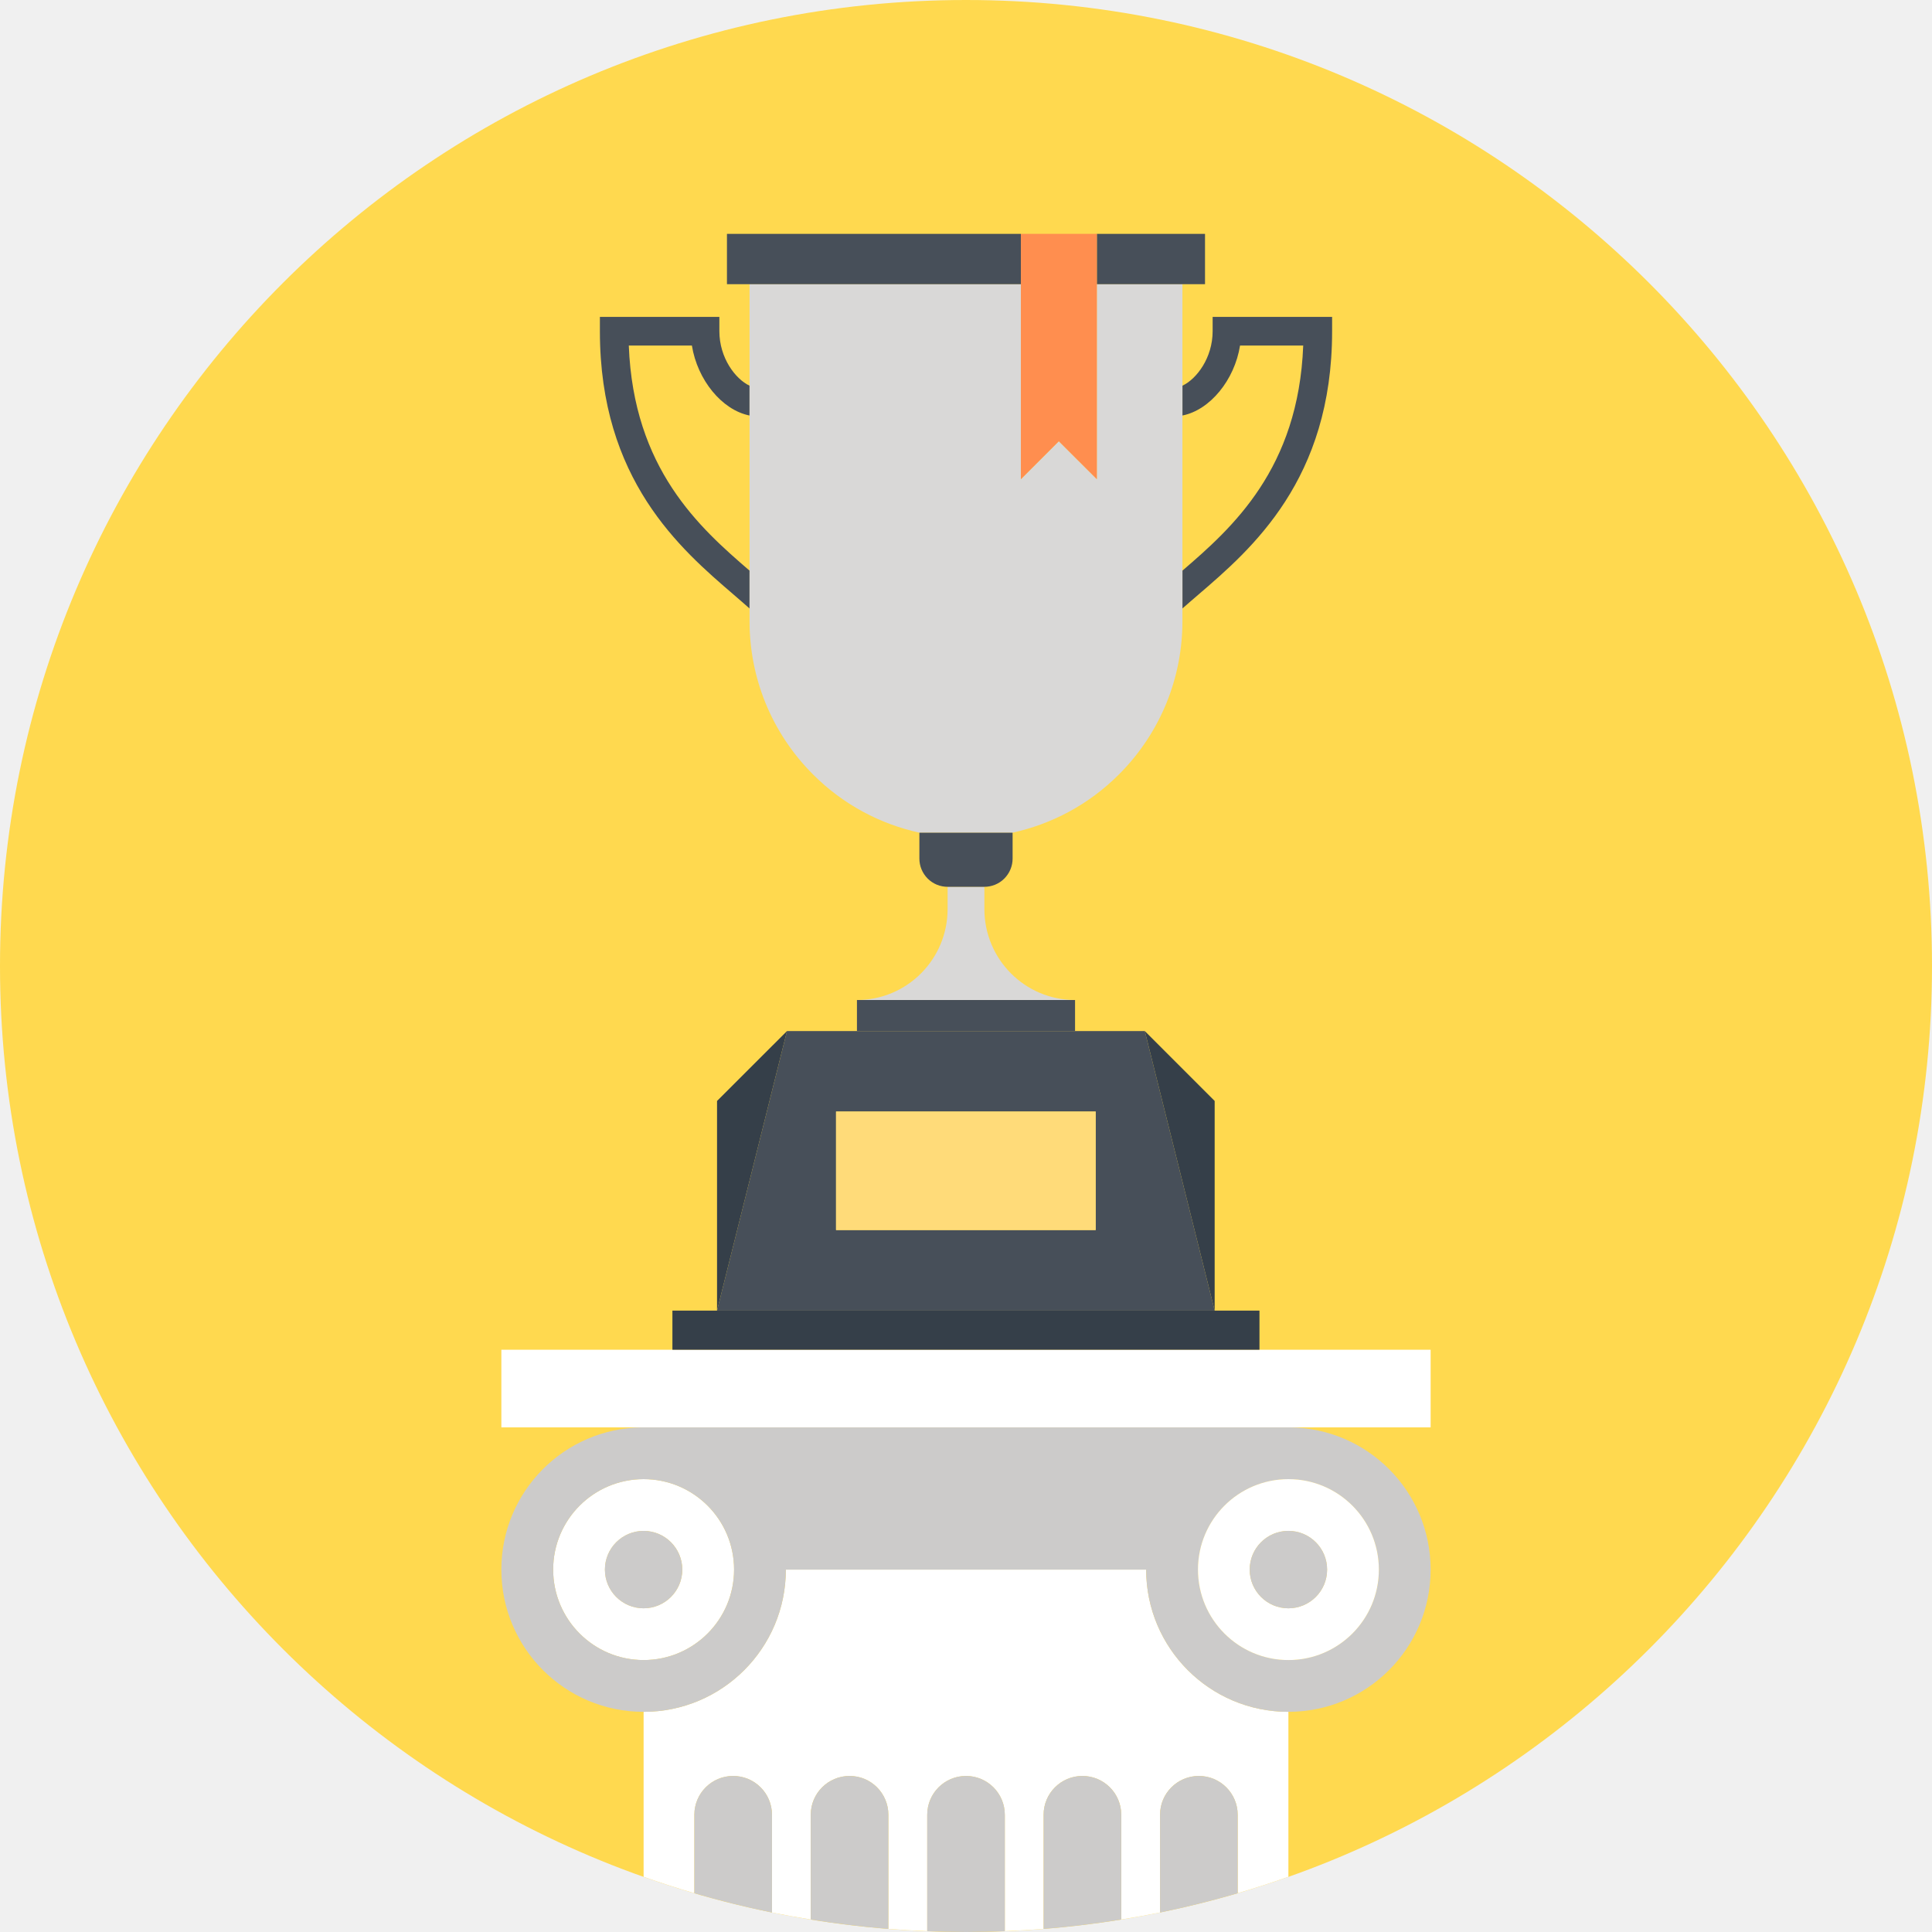
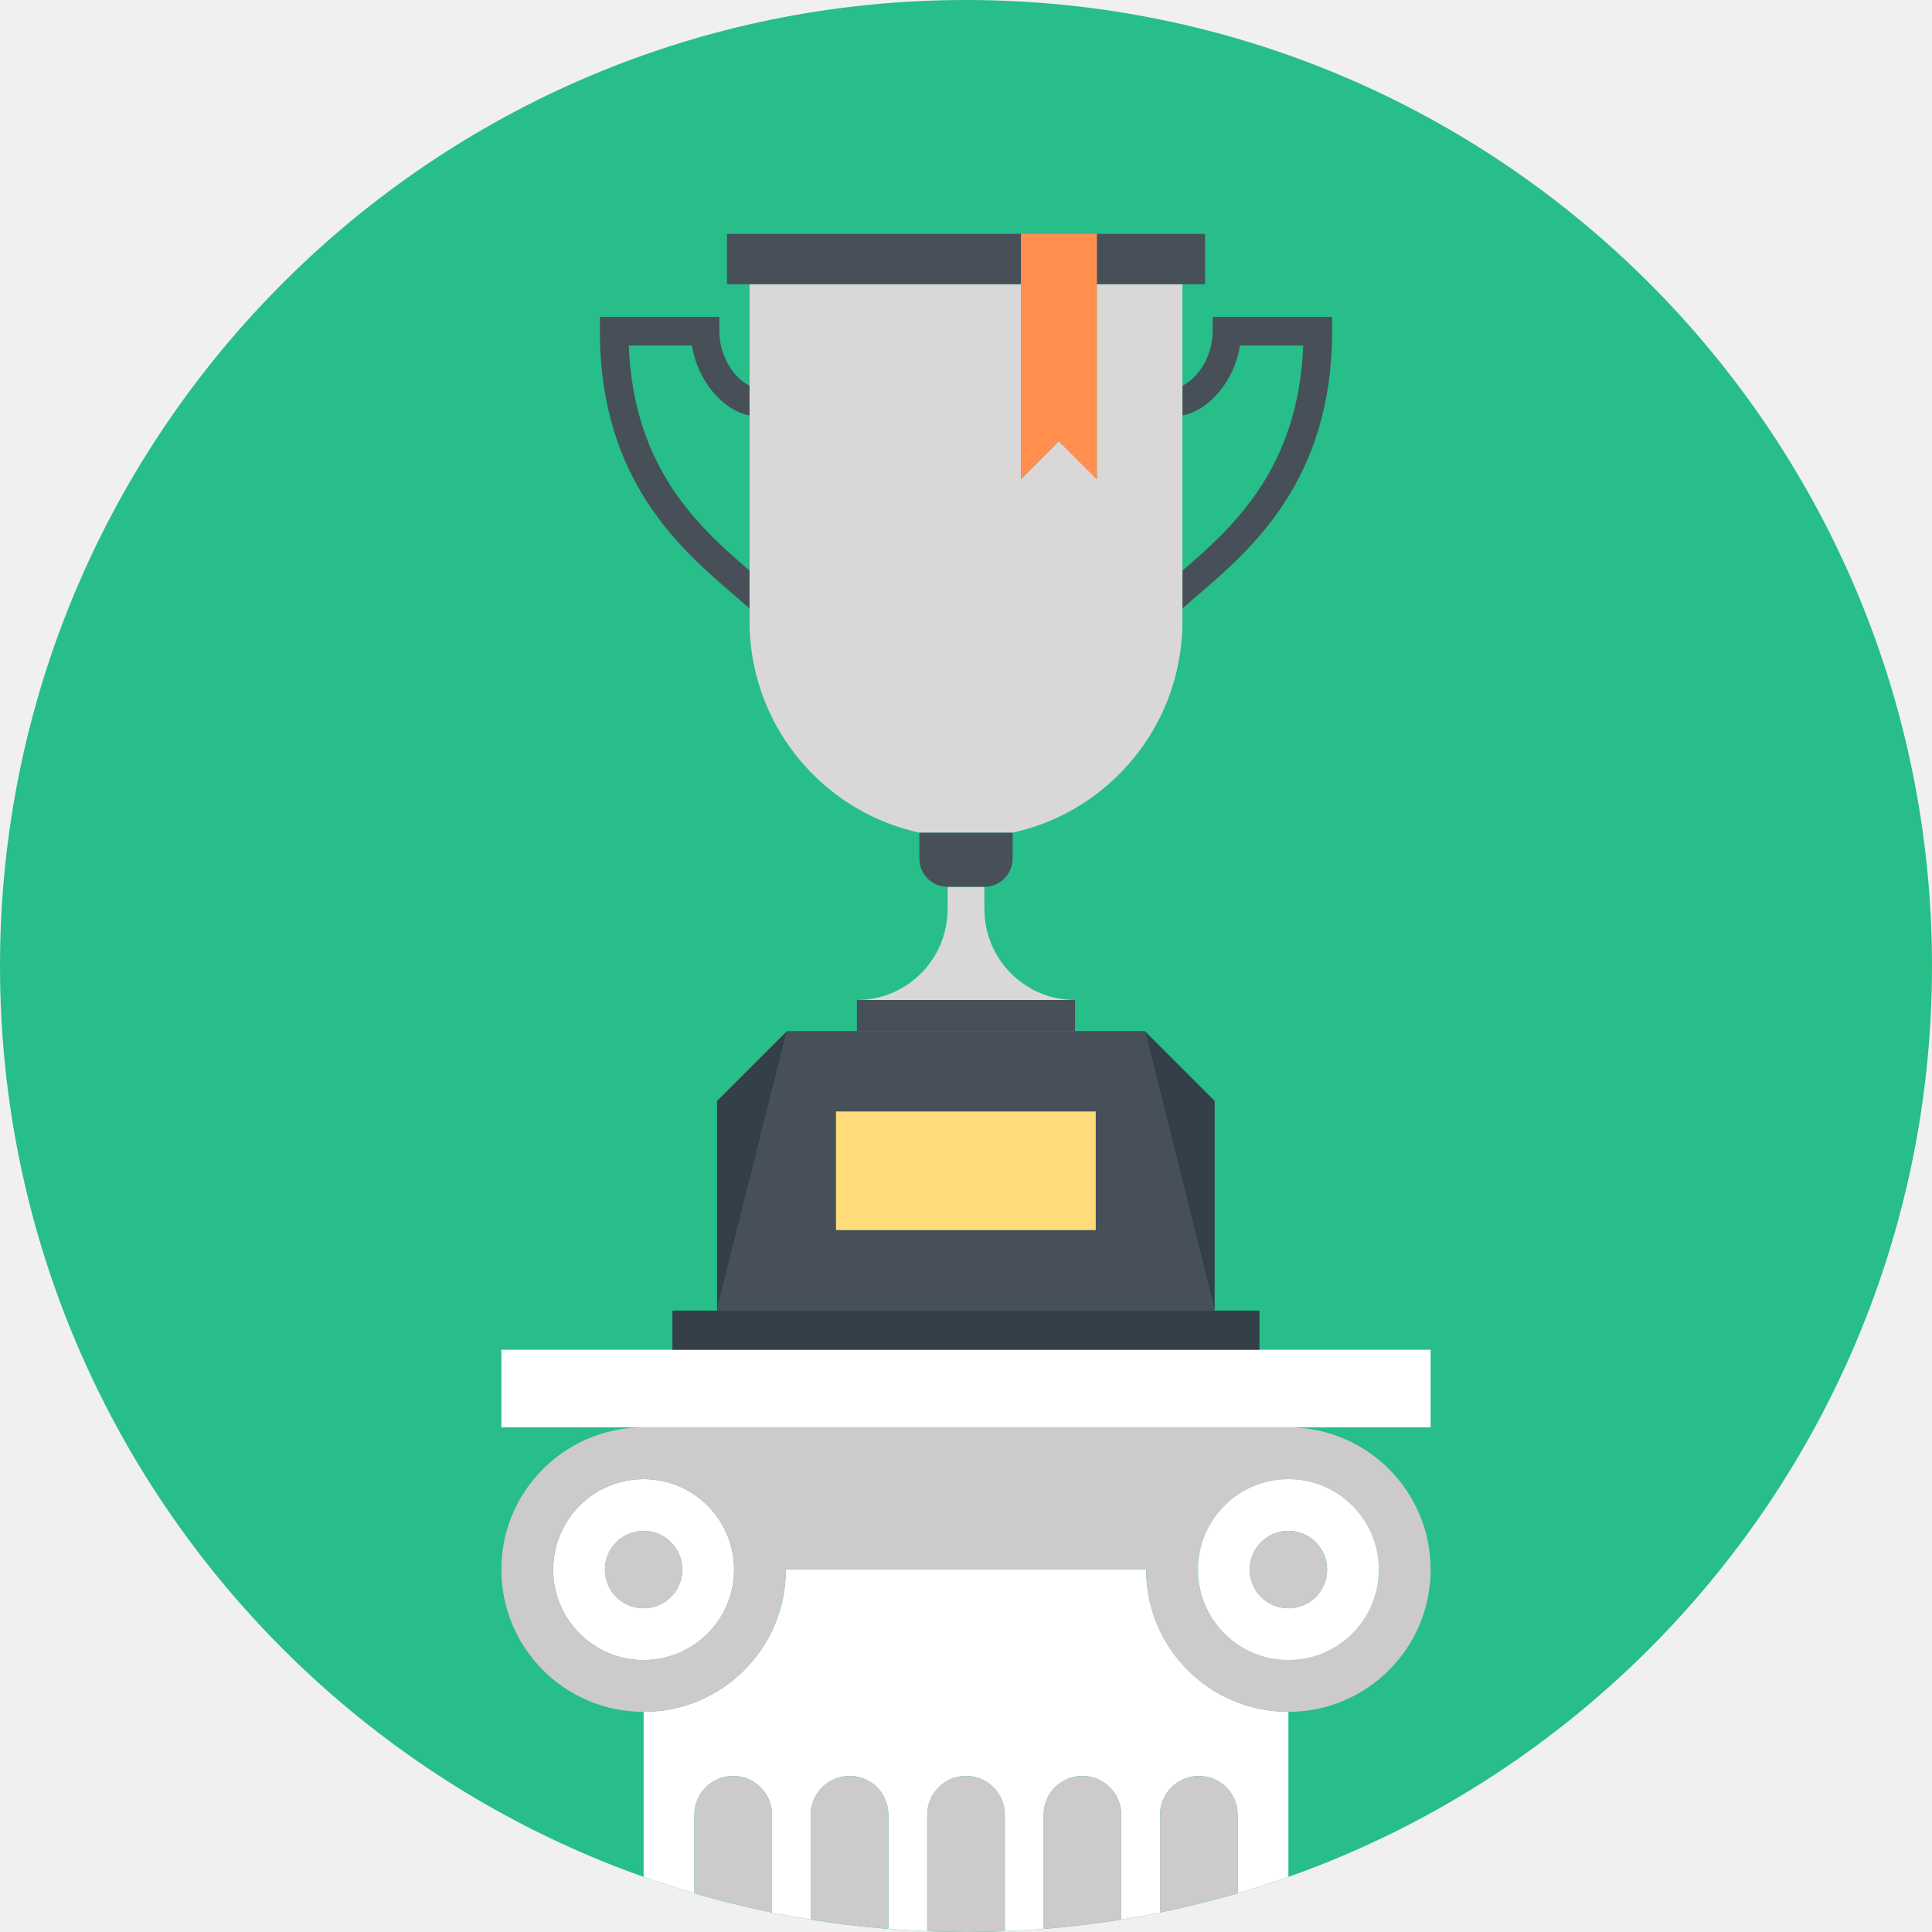
<svg xmlns="http://www.w3.org/2000/svg" width="200px" height="200px" viewBox="0 0 200 200" version="1.1">
  <defs />
  <g id="Page-1" stroke="none" stroke-width="1" fill="none" fill-rule="evenodd">
    <g id="004-trophy" fill-rule="nonzero">
-       <circle id="Oval" fill="#FFD94F" cx="100" cy="100" r="100" />
+       <circle id="Oval" fill="#27be89" cx="100" cy="100" r="100" />
      <path d="M118.65,162.484 L81.351,162.484 C81.351,170.616 74.759,177.209 66.626,177.209 L66.626,194.287 C68.356,194.9 70.108,195.467 71.88,195.985 L71.88,187.863 C71.88,185.644 73.677,183.846 75.893,183.846 C78.115,183.846 79.915,185.644 79.915,187.863 L79.915,197.982 C81.243,198.252 82.583,198.491 83.929,198.709 L83.929,187.863 C83.929,185.644 85.73,183.846 87.951,183.846 C90.171,183.846 91.963,185.644 91.964,187.863 L91.964,199.678 C93.298,199.784 94.639,199.86 95.987,199.913 L95.987,187.863 C95.987,185.644 97.783,183.846 100.001,183.846 C102.217,183.846 104.017,185.644 104.018,187.863 L104.018,199.913 C105.363,199.86 106.702,199.784 108.034,199.679 L108.034,187.863 C108.034,185.644 109.831,183.846 112.049,183.846 C114.271,183.846 116.071,185.644 116.071,187.863 L116.071,198.708 C117.418,198.491 118.759,198.252 120.088,197.981 L120.088,187.863 C120.088,185.644 121.884,183.846 124.105,183.846 C126.32,183.846 128.123,185.644 128.124,187.863 L128.124,195.984 C129.895,195.466 131.646,194.899 133.375,194.287 L133.375,177.208 C133.375,177.208 133.375,177.208 133.374,177.208 C125.243,177.208 118.65,170.616 118.65,162.484 Z" id="Shape" fill="#FFFFFF" />
      <g id="Group" transform="translate(71.875, 183.5938)" fill="#CCCBCA">
        <path d="M4.018,0.253 C1.801,0.253 0.005,2.05 0.005,4.27 L0.005,12.391 C2.641,13.162 5.319,13.833 8.04,14.387 L8.04,4.27 C8.04,2.05 6.24,0.253 4.018,0.253 Z" id="Shape" />
        <path d="M16.076,0.253 C13.855,0.253 12.054,2.05 12.054,4.27 L12.054,15.114 C14.699,15.542 17.378,15.869 20.089,16.084 L20.089,4.27 C20.087,2.05 18.295,0.253 16.076,0.253 Z" id="Shape" />
        <path d="M28.126,0.253 C25.908,0.253 24.112,2.05 24.112,4.27 L24.112,16.319 C25.444,16.372 26.78,16.406 28.125,16.406 C29.471,16.406 30.809,16.372 32.143,16.319 L32.143,4.27 C32.142,2.05 30.342,0.253 28.126,0.253 Z" id="Shape" />
        <path d="M40.174,0.253 C37.956,0.253 36.159,2.05 36.159,4.27 L36.159,16.084 C38.87,15.869 41.55,15.542 44.196,15.114 L44.196,4.27 C44.196,2.05 42.396,0.253 40.174,0.253 Z" id="Shape" />
        <path d="M52.23,0.253 C50.009,0.253 48.213,2.05 48.213,4.27 L48.213,14.387 C50.934,13.832 53.613,13.161 56.249,12.39 L56.249,4.27 C56.248,2.05 54.445,0.253 52.23,0.253 Z" id="Shape" />
      </g>
      <path d="M66.627,153.12 C61.455,153.12 57.263,157.312 57.263,162.484 C57.263,167.655 61.455,171.848 66.627,171.848 C71.798,171.848 75.991,167.655 75.991,162.484 C75.991,157.312 71.798,153.12 66.627,153.12 Z M70.632,162.484 C70.632,164.696 68.839,166.489 66.627,166.489 C64.415,166.489 62.622,164.696 62.622,162.484 C62.622,160.272 64.416,158.479 66.627,158.479 C68.839,158.479 70.632,160.272 70.632,162.484 Z" id="Shape" fill="#FFFFFF" />
      <g id="Group" transform="translate(51.5625, 147.6562)" fill="#CCCBCA">
        <circle id="Oval" cx="15.062" cy="14.828" r="4.005" />
        <path d="M81.658,0.108 L15.268,0.108 C15.251,0.107 15.234,0.107 15.217,0.107 L14.91,0.107 C6.848,0.189 0.338,6.747 0.338,14.828 C0.338,22.961 6.931,29.553 15.063,29.553 C23.196,29.553 29.788,22.961 29.788,14.828 L67.088,14.828 C67.088,22.96 73.68,29.552 81.811,29.552 C81.812,29.552 81.812,29.552 81.812,29.552 C89.944,29.551 96.535,22.959 96.535,14.828 C96.535,6.731 89.998,0.163 81.914,0.107 L81.709,0.107 C81.692,0.107 81.675,0.107 81.658,0.108 Z M24.429,14.828 C24.429,19.999 20.236,24.191 15.065,24.191 C9.893,24.191 5.701,19.999 5.701,14.828 C5.701,9.656 9.893,5.464 15.065,5.464 C20.236,5.464 24.429,9.656 24.429,14.828 Z M91.178,14.828 C91.178,19.999 86.986,24.191 81.814,24.191 C76.643,24.191 72.451,19.999 72.451,14.828 C72.451,9.656 76.643,5.464 81.814,5.464 C86.986,5.464 91.178,9.656 91.178,14.828 Z" id="Shape" />
      </g>
      <path d="M124.013,162.484 C124.013,167.655 128.205,171.848 133.377,171.848 C138.548,171.848 142.74,167.655 142.74,162.484 C142.74,157.312 138.548,153.12 133.377,153.12 C128.205,153.12 124.013,157.312 124.013,162.484 Z M137.382,162.484 C137.382,164.696 135.588,166.49 133.375,166.49 C131.162,166.49 129.369,164.696 129.369,162.484 C129.369,160.271 131.162,158.477 133.375,158.477 C135.588,158.477 137.382,160.271 137.382,162.484 Z" id="Shape" fill="#FFFFFF" />
      <circle id="Oval" fill="#CCCBCA" cx="133.375" cy="162.484" r="4.007" />
      <polygon id="Shape" fill="#FFFFFF" points="51.901 147.762 66.472 147.762 66.779 147.762 133.271 147.762 133.477 147.762 148.099 147.762 148.099 139.725 51.901 139.725" />
      <path d="M81.47,106.734 L74.227,135.674 L125.742,135.674 L118.508,106.734 L81.47,106.734 Z M113.425,127.336 L86.547,127.336 L86.547,115.067 L113.425,115.067 L113.425,127.336 Z" id="Shape" fill="#474F59" />
      <rect id="Rectangle-path" fill="#FFDB79" x="86.547" y="115.066" width="26.877" height="12.268" />
      <g id="Group" transform="translate(69.53125, 106.6406)" fill="#353F49">
        <polygon id="Shape" points="4.696 7.33 4.696 29.033 11.938 0.094" />
        <polygon id="Shape" points="48.977 0.094 56.211 29.033 56.211 7.33" />
        <polygon id="Shape" points="0.077 29.033 0.077 33.084 60.849 33.084 60.849 29.033 56.211 29.033 4.696 29.033" />
      </g>
      <g id="Group" transform="translate(61.71875, 32.42188)" fill="#474F59">
        <path d="M3.374,3.347 L9.906,3.347 C10.477,6.917 13.025,10.03 15.875,10.592 L15.875,7.505 C14.405,6.814 12.75,4.622 12.75,1.865 L12.75,0.385 L0.382,0.385 L0.382,1.865 C0.382,17.244 8.717,24.4 14.228,29.134 C14.805,29.632 15.357,30.107 15.875,30.569 L15.875,26.65 C10.693,22.196 3.862,16.108 3.374,3.347 Z" id="Shape" />
        <path d="M63.813,1.864 C63.813,4.621 62.157,6.812 60.686,7.504 L60.686,10.591 C63.538,10.03 66.084,6.916 66.65,3.347 L73.19,3.347 C72.697,16.107 65.869,22.194 60.687,26.648 L60.687,30.567 C61.205,30.105 61.758,29.632 62.337,29.134 C67.848,24.4 76.181,17.244 76.181,1.864 L76.181,0.384 L63.813,0.384 L63.813,1.864 L63.813,1.864 Z" id="Shape" />
      </g>
      <path d="M122.405,43.013 L122.405,39.926 L122.405,29.42 L113.545,29.42 L113.545,49.607 L109.609,45.678 L105.682,49.607 L105.682,29.42 L77.593,29.42 L77.593,39.927 L77.593,43.014 L77.593,59.072 L77.593,62.991 L77.593,64.324 C77.593,70.06 79.788,75.786 84.159,80.164 C87.304,83.315 91.157,85.323 95.207,86.204 L104.79,86.204 C108.839,85.322 112.692,83.315 115.838,80.164 C120.211,75.787 122.404,70.059 122.404,64.324 L122.405,64.324 L122.405,62.989 L122.405,59.071 L122.405,43.013 Z" id="Shape" fill="#D9D8D7" />
      <g id="Group" transform="translate(75, 23.82812)" fill="#474F59">
        <polygon id="Shape" points="47.405 5.591 49.743 5.591 49.743 0.382 38.545 0.382 38.545 5.591" />
        <polygon id="Shape" points="30.682 0.382 0.254 0.382 0.254 5.591 2.593 5.591 30.682 5.591" />
        <polygon id="Shape" points="13.711 79.693 13.711 82.906 36.289 82.906 36.289 79.693 13.712 79.693" />
      </g>
      <path d="M98.095,94.105 C98.095,99.296 93.9,103.521 88.712,103.521 L111.289,103.521 L111.29,103.521 C106.093,103.521 101.903,99.296 101.903,94.105 L101.903,91.803 L98.095,91.803 L98.095,94.105 Z" id="Shape" fill="#D9D8D7" />
      <path d="M95.174,86.204 L95.174,88.882 C95.174,89.632 95.464,90.379 96.034,90.952 C96.604,91.521 97.351,91.802 98.096,91.802 L101.904,91.802 C102.644,91.802 103.393,91.521 103.963,90.952 C104.533,90.379 104.825,89.632 104.825,88.882 L104.825,86.204 L104.824,86.204 L104.79,86.204 L95.208,86.204 L95.174,86.204 Z" id="Shape" fill="#474F59" />
      <polygon id="Shape" fill="#FF8E4F" points="105.682 49.606 109.609 45.677 113.545 49.606 113.545 29.42 113.545 24.21 105.682 24.21 105.682 29.42" />
    </g>
  </g>
</svg>
